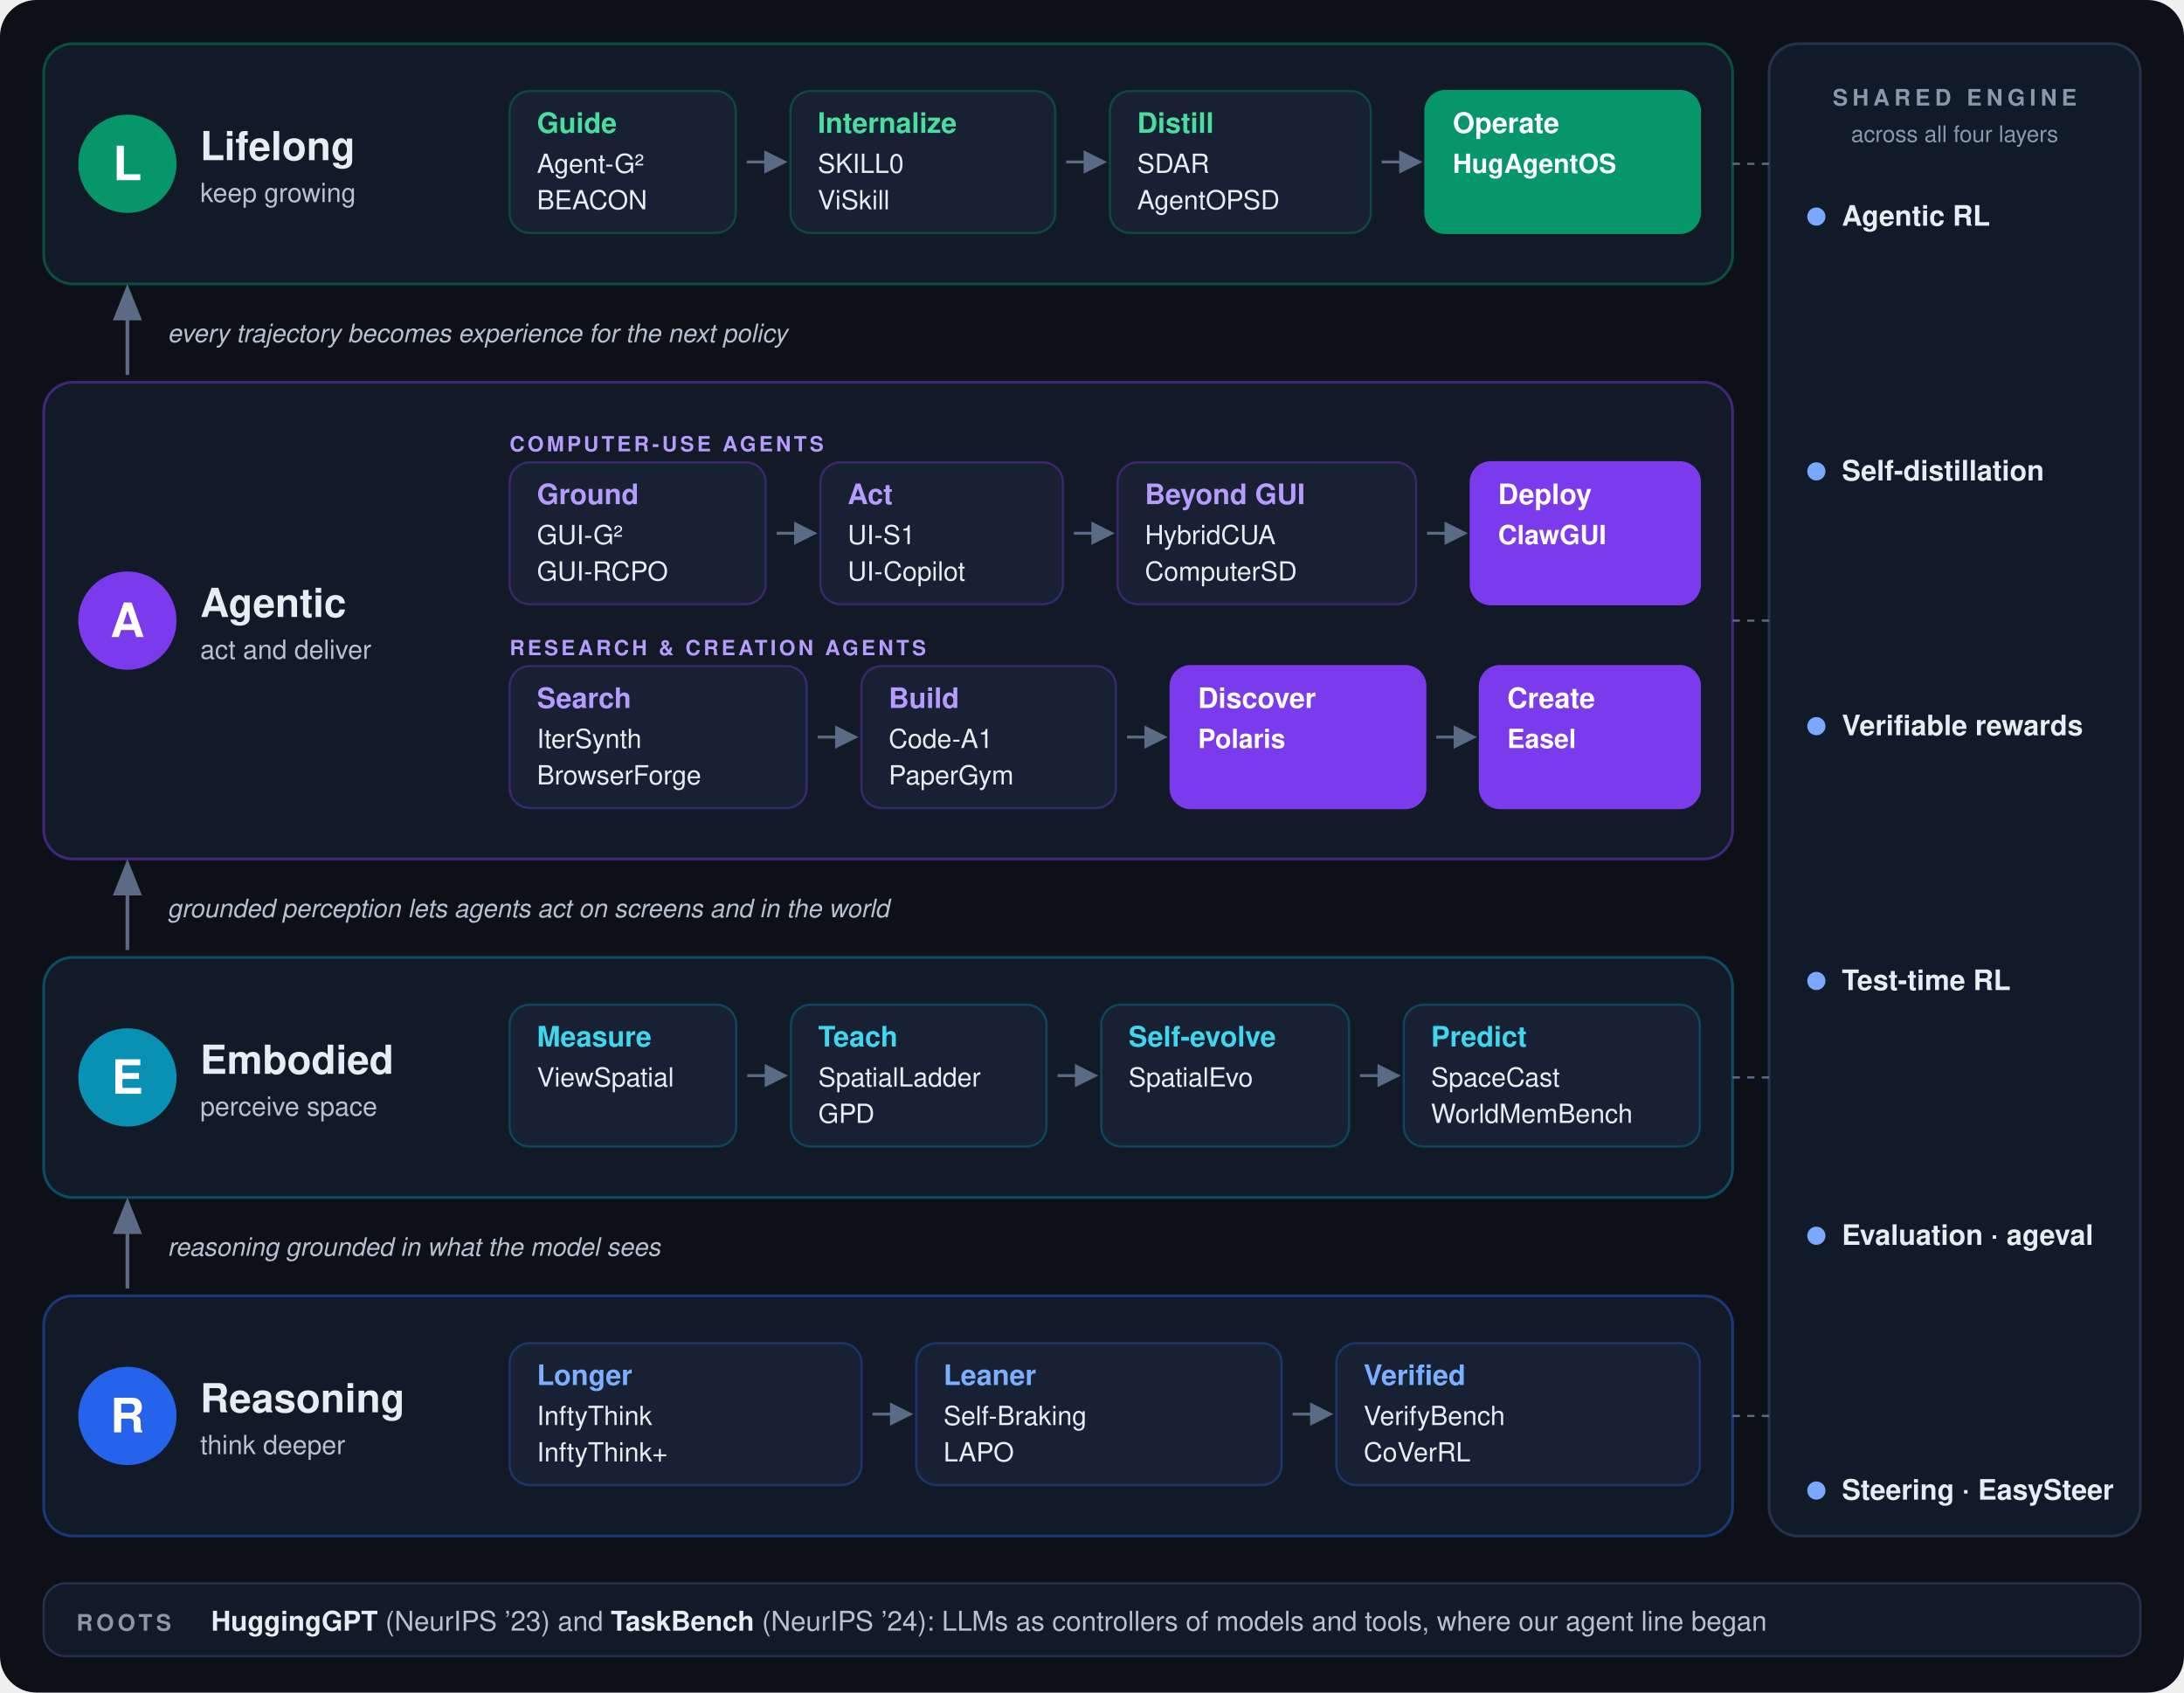
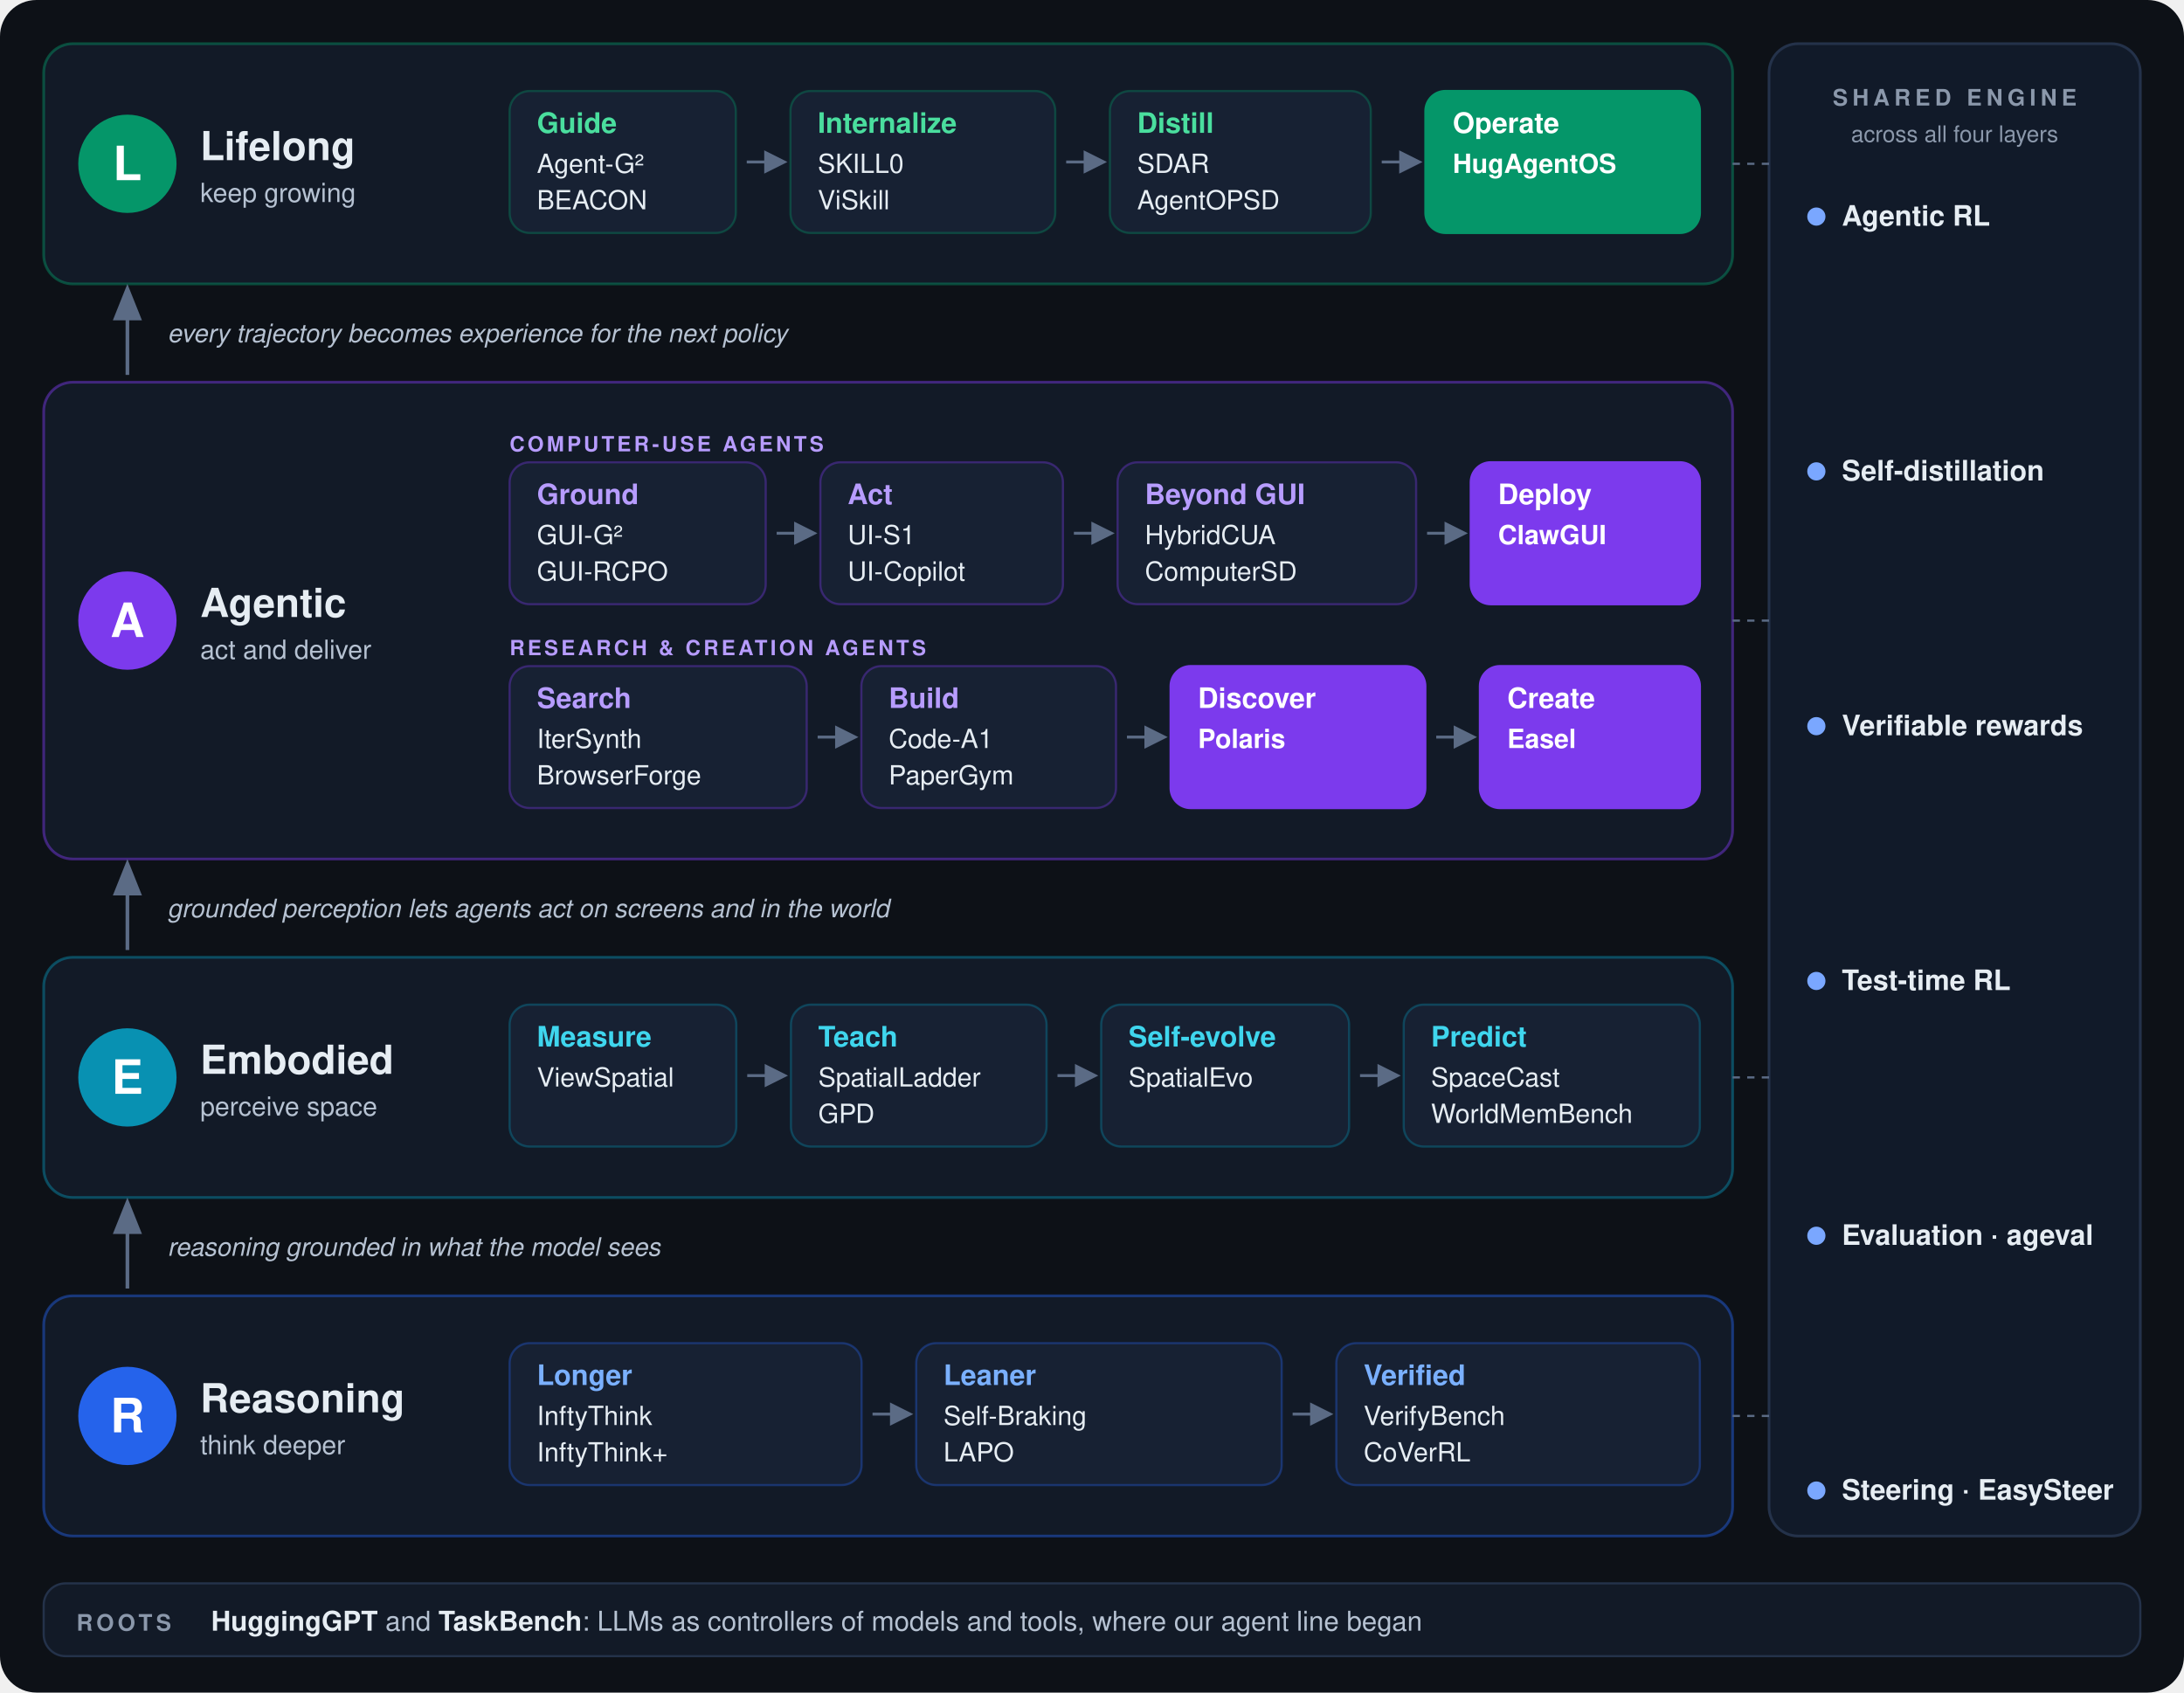
<svg xmlns="http://www.w3.org/2000/svg" width="1200" height="930" viewBox="0 0 1200 930" font-family="-apple-system, BlinkMacSystemFont, 'Segoe UI', 'Helvetica Neue', Helvetica, Arial, sans-serif">
  <defs>
    <marker id="ah" markerWidth="10" markerHeight="10" refX="5" refY="5" orient="auto">
      <path d="M1,1 L9,5 L1,9 z" fill="#5B6B85" />
    </marker>
    <marker id="up" markerWidth="12" markerHeight="12" refX="6" refY="6" orient="auto">
      <path d="M1,2 L11,6 L1,10 z" fill="#5B6B85" />
    </marker>
  </defs>
  <rect width="1200" height="930" rx="20" fill="#0D1117" />
  <rect x="972" y="24" width="204" height="820" rx="16" fill="#111A29" stroke="#24324A" stroke-width="1.5" />
  <text x="1074.0" y="58" text-anchor="middle" font-size="12.5" font-weight="700" letter-spacing="2.5" fill="#8B98AB">SHARED ENGINE</text>
  <text x="1074.0" y="78" text-anchor="middle" font-size="12.5" fill="#8B98AB">across all four layers</text>
  <circle cx="998" cy="119.0" r="5" fill="#7AA7FF" />
  <text x="1012" y="124.0" font-size="15.5" font-weight="600" fill="#E6EDF3">Agentic RL</text>
  <circle cx="998" cy="259.0" r="5" fill="#7AA7FF" />
  <text x="1012" y="264.0" font-size="15.5" font-weight="600" fill="#E6EDF3">Self-distillation</text>
  <circle cx="998" cy="399.0" r="5" fill="#7AA7FF" />
  <text x="1012" y="404.0" font-size="15.5" font-weight="600" fill="#E6EDF3">Verifiable rewards</text>
  <circle cx="998" cy="539.0" r="5" fill="#7AA7FF" />
  <text x="1012" y="544.0" font-size="15.5" font-weight="600" fill="#E6EDF3">Test-time RL</text>
  <circle cx="998" cy="679.0" r="5" fill="#7AA7FF" />
  <text x="1012" y="684.0" font-size="15.5" font-weight="600" fill="#E6EDF3">Evaluation · ageval</text>
  <circle cx="998" cy="819.0" r="5" fill="#7AA7FF" />
  <text x="1012" y="824.0" font-size="15.5" font-weight="600" fill="#E6EDF3">Steering · EasySteer</text>
  <rect x="24" y="24" width="928" height="132" rx="16" fill="#121A27" fill-opacity="1" stroke="#059669" stroke-opacity="0.45" stroke-width="1.5" />
  <line x1="952" y1="90.0" x2="972" y2="90.0" stroke="#5B6B85" stroke-width="1.2" stroke-dasharray="4 4" />
  <circle cx="70" cy="90.0" r="27" fill="#059669" />
  <text x="70" y="99.0" text-anchor="middle" font-size="26" font-weight="800" fill="#FFFFFF">L</text>
  <text x="110" y="88.0" font-size="22" font-weight="750" fill="#E6EDF3">Lifelong</text>
  <text x="110" y="111.0" font-size="14.5" fill="#B6C2D2">keep growing</text>
  <rect x="280" y="50" width="124.305" height="78" rx="11" fill="#172133" stroke="#059669" stroke-opacity="0.35" stroke-width="1.2" />
  <text x="295" y="73" font-size="15.5" font-weight="700" fill="#4ADE9E">Guide</text>
  <text x="295" y="95" font-size="14.5" font-weight="500" fill="#E6EDF3">Agent-G²</text>
  <text x="295" y="115" font-size="14.5" font-weight="500" fill="#E6EDF3">BEACON</text>
  <line x1="410.305" y1="89.0" x2="426.305" y2="89.0" stroke="#5B6B85" stroke-width="1.6" marker-end="url(#ah)" />
  <rect x="434.305" y="50" width="145.505" height="78" rx="11" fill="#172133" stroke="#059669" stroke-opacity="0.35" stroke-width="1.2" />
  <text x="449.305" y="73" font-size="15.5" font-weight="700" fill="#4ADE9E">Internalize</text>
  <text x="449.305" y="95" font-size="14.5" font-weight="500" fill="#E6EDF3">SKILL0</text>
  <text x="449.305" y="115" font-size="14.5" font-weight="500" fill="#E6EDF3">ViSkill</text>
  <line x1="585.81" y1="89.0" x2="601.81" y2="89.0" stroke="#5B6B85" stroke-width="1.6" marker-end="url(#ah)" />
  <rect x="609.81" y="50" width="143.385" height="78" rx="11" fill="#172133" stroke="#059669" stroke-opacity="0.35" stroke-width="1.2" />
  <text x="624.81" y="73" font-size="15.5" font-weight="700" fill="#4ADE9E">Distill</text>
  <text x="624.81" y="95" font-size="14.5" font-weight="500" fill="#E6EDF3">SDAR</text>
  <text x="624.81" y="115" font-size="14.5" font-weight="500" fill="#E6EDF3">AgentOPSD</text>
  <line x1="759.195" y1="89.0" x2="775.195" y2="89.0" stroke="#5B6B85" stroke-width="1.6" marker-end="url(#ah)" />
  <rect x="783.195" y="50" width="150.805" height="78" rx="11" fill="#059669" stroke="#059669" stroke-opacity="1" stroke-width="1.2" />
  <text x="798.195" y="73" font-size="15.5" font-weight="700" fill="#FFFFFF">Operate</text>
  <text x="798.195" y="95" font-size="14.5" font-weight="700" fill="#FFFFFF">HugAgentOS</text>
  <rect x="24" y="210" width="928" height="262" rx="16" fill="#121A27" fill-opacity="1" stroke="#7C3AED" stroke-opacity="0.45" stroke-width="1.5" />
  <line x1="952" y1="341.0" x2="972" y2="341.0" stroke="#5B6B85" stroke-width="1.2" stroke-dasharray="4 4" />
  <circle cx="70" cy="341.0" r="27" fill="#7C3AED" />
  <text x="70" y="350.0" text-anchor="middle" font-size="26" font-weight="800" fill="#FFFFFF">A</text>
  <text x="110" y="339.0" font-size="22" font-weight="750" fill="#E6EDF3">Agentic</text>
  <text x="110" y="362.0" font-size="14.5" fill="#B6C2D2">act and deliver</text>
  <text x="280" y="248" font-size="11.5" font-weight="700" letter-spacing="1.6" fill="#B79CFF">COMPUTER-USE AGENTS</text>
  <rect x="280" y="254" width="140.735" height="78" rx="11" fill="#172133" stroke="#7C3AED" stroke-opacity="0.35" stroke-width="1.2" />
  <text x="295" y="277" font-size="15.5" font-weight="700" fill="#B79CFF">Ground</text>
  <text x="295" y="299" font-size="14.5" font-weight="500" fill="#E6EDF3">GUI-G²</text>
  <text x="295" y="319" font-size="14.5" font-weight="500" fill="#E6EDF3">GUI-RCPO</text>
  <line x1="426.735" y1="293.0" x2="442.735" y2="293.0" stroke="#5B6B85" stroke-width="1.6" marker-end="url(#ah)" />
  <rect x="450.735" y="254" width="133.315" height="78" rx="11" fill="#172133" stroke="#7C3AED" stroke-opacity="0.35" stroke-width="1.2" />
  <text x="465.735" y="277" font-size="15.5" font-weight="700" fill="#B79CFF">Act</text>
  <text x="465.735" y="299" font-size="14.5" font-weight="500" fill="#E6EDF3">UI-S1</text>
  <text x="465.735" y="319" font-size="14.5" font-weight="500" fill="#E6EDF3">UI-Copilot</text>
  <line x1="590.05" y1="293.0" x2="606.05" y2="293.0" stroke="#5B6B85" stroke-width="1.6" marker-end="url(#ah)" />
  <rect x="614.05" y="254" width="164.055" height="78" rx="11" fill="#172133" stroke="#7C3AED" stroke-opacity="0.35" stroke-width="1.2" />
  <text x="629.05" y="277" font-size="15.5" font-weight="700" fill="#B79CFF">Beyond GUI</text>
  <text x="629.05" y="299" font-size="14.5" font-weight="500" fill="#E6EDF3">HybridCUA</text>
  <text x="629.05" y="319" font-size="14.5" font-weight="500" fill="#E6EDF3">ComputerSD</text>
  <line x1="784.105" y1="293.0" x2="800.105" y2="293.0" stroke="#5B6B85" stroke-width="1.6" marker-end="url(#ah)" />
  <rect x="808.105" y="254" width="125.895" height="78" rx="11" fill="#7C3AED" stroke="#7C3AED" stroke-opacity="1" stroke-width="1.2" />
  <text x="823.105" y="277" font-size="15.5" font-weight="700" fill="#FFFFFF">Deploy</text>
  <text x="823.105" y="299" font-size="14.5" font-weight="700" fill="#FFFFFF">ClawGUI</text>
  <text x="280" y="360" font-size="11.5" font-weight="700" letter-spacing="1.6" fill="#B79CFF">RESEARCH &amp; CREATION AGENTS</text>
  <rect x="280" y="366" width="163.26" height="78" rx="11" fill="#172133" stroke="#7C3AED" stroke-opacity="0.35" stroke-width="1.2" />
  <text x="295" y="389" font-size="15.5" font-weight="700" fill="#B79CFF">Search</text>
  <text x="295" y="411" font-size="14.5" font-weight="500" fill="#E6EDF3">IterSynth</text>
  <text x="295" y="431" font-size="14.5" font-weight="500" fill="#E6EDF3">BrowserForge</text>
  <line x1="449.26" y1="405.0" x2="465.26" y2="405.0" stroke="#5B6B85" stroke-width="1.6" marker-end="url(#ah)" />
  <rect x="473.26" y="366" width="139.94" height="78" rx="11" fill="#172133" stroke="#7C3AED" stroke-opacity="0.35" stroke-width="1.2" />
  <text x="488.26" y="389" font-size="15.5" font-weight="700" fill="#B79CFF">Build</text>
  <text x="488.26" y="411" font-size="14.5" font-weight="500" fill="#E6EDF3">Code-A1</text>
  <text x="488.26" y="431" font-size="14.5" font-weight="500" fill="#E6EDF3">PaperGym</text>
  <line x1="619.2" y1="405.0" x2="635.2" y2="405.0" stroke="#5B6B85" stroke-width="1.6" marker-end="url(#ah)" />
  <rect x="643.2" y="366" width="139.94" height="78" rx="11" fill="#7C3AED" stroke="#7C3AED" stroke-opacity="1" stroke-width="1.2" />
  <text x="658.2" y="389" font-size="15.5" font-weight="700" fill="#FFFFFF">Discover</text>
  <text x="658.2" y="411" font-size="14.5" font-weight="700" fill="#FFFFFF">Polaris</text>
  <line x1="789.14" y1="405.0" x2="805.14" y2="405.0" stroke="#5B6B85" stroke-width="1.6" marker-end="url(#ah)" />
  <rect x="813.14" y="366" width="120.86" height="78" rx="11" fill="#7C3AED" stroke="#7C3AED" stroke-opacity="1" stroke-width="1.2" />
  <text x="828.14" y="389" font-size="15.5" font-weight="700" fill="#FFFFFF">Create</text>
  <text x="828.14" y="411" font-size="14.5" font-weight="700" fill="#FFFFFF">Easel</text>
  <rect x="24" y="526" width="928" height="132" rx="16" fill="#121A27" fill-opacity="1" stroke="#0891B2" stroke-opacity="0.45" stroke-width="1.5" />
  <line x1="952" y1="592.0" x2="972" y2="592.0" stroke="#5B6B85" stroke-width="1.2" stroke-dasharray="4 4" />
  <circle cx="70" cy="592.0" r="27" fill="#0891B2" />
  <text x="70" y="601.0" text-anchor="middle" font-size="26" font-weight="800" fill="#FFFFFF">E</text>
  <text x="110" y="590.0" font-size="22" font-weight="750" fill="#E6EDF3">Embodied</text>
  <text x="110" y="613.0" font-size="14.5" fill="#B6C2D2">perceive space</text>
  <rect x="280" y="552" width="124.57" height="78" rx="11" fill="#172133" stroke="#0891B2" stroke-opacity="0.35" stroke-width="1.2" />
  <text x="295" y="575" font-size="15.5" font-weight="700" fill="#3FD6EE">Measure</text>
  <text x="295" y="597" font-size="14.5" font-weight="500" fill="#E6EDF3">ViewSpatial</text>
  <line x1="410.57" y1="591.0" x2="426.57" y2="591.0" stroke="#5B6B85" stroke-width="1.6" marker-end="url(#ah)" />
  <rect x="434.57" y="552" width="140.47" height="78" rx="11" fill="#172133" stroke="#0891B2" stroke-opacity="0.35" stroke-width="1.2" />
  <text x="449.57" y="575" font-size="15.5" font-weight="700" fill="#3FD6EE">Teach</text>
  <text x="449.57" y="597" font-size="14.5" font-weight="500" fill="#E6EDF3">SpatialLadder</text>
  <text x="449.57" y="617" font-size="14.5" font-weight="500" fill="#E6EDF3">GPD</text>
  <line x1="581.04" y1="591.0" x2="597.04" y2="591.0" stroke="#5B6B85" stroke-width="1.6" marker-end="url(#ah)" />
  <rect x="605.04" y="552" width="136.23" height="78" rx="11" fill="#172133" stroke="#0891B2" stroke-opacity="0.35" stroke-width="1.2" />
  <text x="620.04" y="575" font-size="15.5" font-weight="700" fill="#3FD6EE">Self-evolve</text>
  <text x="620.04" y="597" font-size="14.5" font-weight="500" fill="#E6EDF3">SpatialEvo</text>
  <line x1="747.27" y1="591.0" x2="763.27" y2="591.0" stroke="#5B6B85" stroke-width="1.6" marker-end="url(#ah)" />
  <rect x="771.27" y="552" width="162.73" height="78" rx="11" fill="#172133" stroke="#0891B2" stroke-opacity="0.35" stroke-width="1.2" />
  <text x="786.27" y="575" font-size="15.5" font-weight="700" fill="#3FD6EE">Predict</text>
  <text x="786.27" y="597" font-size="14.5" font-weight="500" fill="#E6EDF3">SpaceCast</text>
  <text x="786.27" y="617" font-size="14.5" font-weight="500" fill="#E6EDF3">WorldMemBench</text>
  <rect x="24" y="712" width="928" height="132" rx="16" fill="#121A27" fill-opacity="1" stroke="#2563EB" stroke-opacity="0.45" stroke-width="1.5" />
  <line x1="952" y1="778.0" x2="972" y2="778.0" stroke="#5B6B85" stroke-width="1.2" stroke-dasharray="4 4" />
  <circle cx="70" cy="778.0" r="27" fill="#2563EB" />
  <text x="70" y="787.0" text-anchor="middle" font-size="26" font-weight="800" fill="#FFFFFF">R</text>
  <text x="110" y="776.0" font-size="22" font-weight="750" fill="#E6EDF3">Reasoning</text>
  <text x="110" y="799.0" font-size="14.5" fill="#B6C2D2">think deeper</text>
  <rect x="280" y="738" width="193.407" height="78" rx="11" fill="#172133" stroke="#2563EB" stroke-opacity="0.35" stroke-width="1.2" />
  <text x="295" y="761" font-size="15.5" font-weight="700" fill="#7AB0FF">Longer</text>
  <text x="295" y="783" font-size="14.5" font-weight="500" fill="#E6EDF3">InftyThink</text>
  <text x="295" y="803" font-size="14.5" font-weight="500" fill="#E6EDF3">InftyThink+</text>
  <line x1="479.407" y1="777.0" x2="495.407" y2="777.0" stroke="#5B6B85" stroke-width="1.6" marker-end="url(#ah)" />
  <rect x="503.407" y="738" width="200.827" height="78" rx="11" fill="#172133" stroke="#2563EB" stroke-opacity="0.35" stroke-width="1.2" />
  <text x="518.407" y="761" font-size="15.5" font-weight="700" fill="#7AB0FF">Leaner</text>
  <text x="518.407" y="783" font-size="14.5" font-weight="500" fill="#E6EDF3">Self-Braking</text>
  <text x="518.407" y="803" font-size="14.5" font-weight="500" fill="#E6EDF3">LAPO</text>
  <line x1="710.233" y1="777.0" x2="726.233" y2="777.0" stroke="#5B6B85" stroke-width="1.6" marker-end="url(#ah)" />
  <rect x="734.233" y="738" width="199.767" height="78" rx="11" fill="#172133" stroke="#2563EB" stroke-opacity="0.35" stroke-width="1.2" />
  <text x="749.233" y="761" font-size="15.5" font-weight="700" fill="#7AB0FF">Verified</text>
  <text x="749.233" y="783" font-size="14.5" font-weight="500" fill="#E6EDF3">VerifyBench</text>
  <text x="749.233" y="803" font-size="14.5" font-weight="500" fill="#E6EDF3">CoVerRL</text>
  <line x1="70" y1="206" x2="70" y2="166" stroke="#5B6B85" stroke-width="2" marker-end="url(#up)" />
  <text x="92" y="188.0" font-size="14" font-style="italic" fill="#B6C2D2">every trajectory becomes experience for the next policy</text>
  <line x1="70" y1="522" x2="70" y2="482" stroke="#5B6B85" stroke-width="2" marker-end="url(#up)" />
  <text x="92" y="504.0" font-size="14" font-style="italic" fill="#B6C2D2">grounded perception lets agents act on screens and in the world</text>
  <line x1="70" y1="708" x2="70" y2="668" stroke="#5B6B85" stroke-width="2" marker-end="url(#up)" />
  <text x="92" y="690.0" font-size="14" font-style="italic" fill="#B6C2D2">reasoning grounded in what the model sees</text>
  <rect x="24" y="870" width="1152" height="40" rx="12" fill="#121A27" stroke="#24324A" stroke-width="1.2" />
  <text x="42" y="896" font-size="12.5" font-weight="700" letter-spacing="2" fill="#8B98AB">ROOTS</text>
  <text x="116" y="896" font-size="15" fill="#B6C2D2">
-     <tspan font-weight="700" fill="#E6EDF3">HuggingGPT</tspan> (NeurIPS ’23) and <tspan font-weight="700" fill="#E6EDF3">TaskBench</tspan> (NeurIPS ’24): LLMs as controllers of models and tools, where our agent line began</text>
+     <tspan font-weight="700" fill="#E6EDF3">HuggingGPT</tspan> and <tspan font-weight="700" fill="#E6EDF3">TaskBench</tspan>: LLMs as controllers of models and tools, where our agent line began</text>
</svg>
